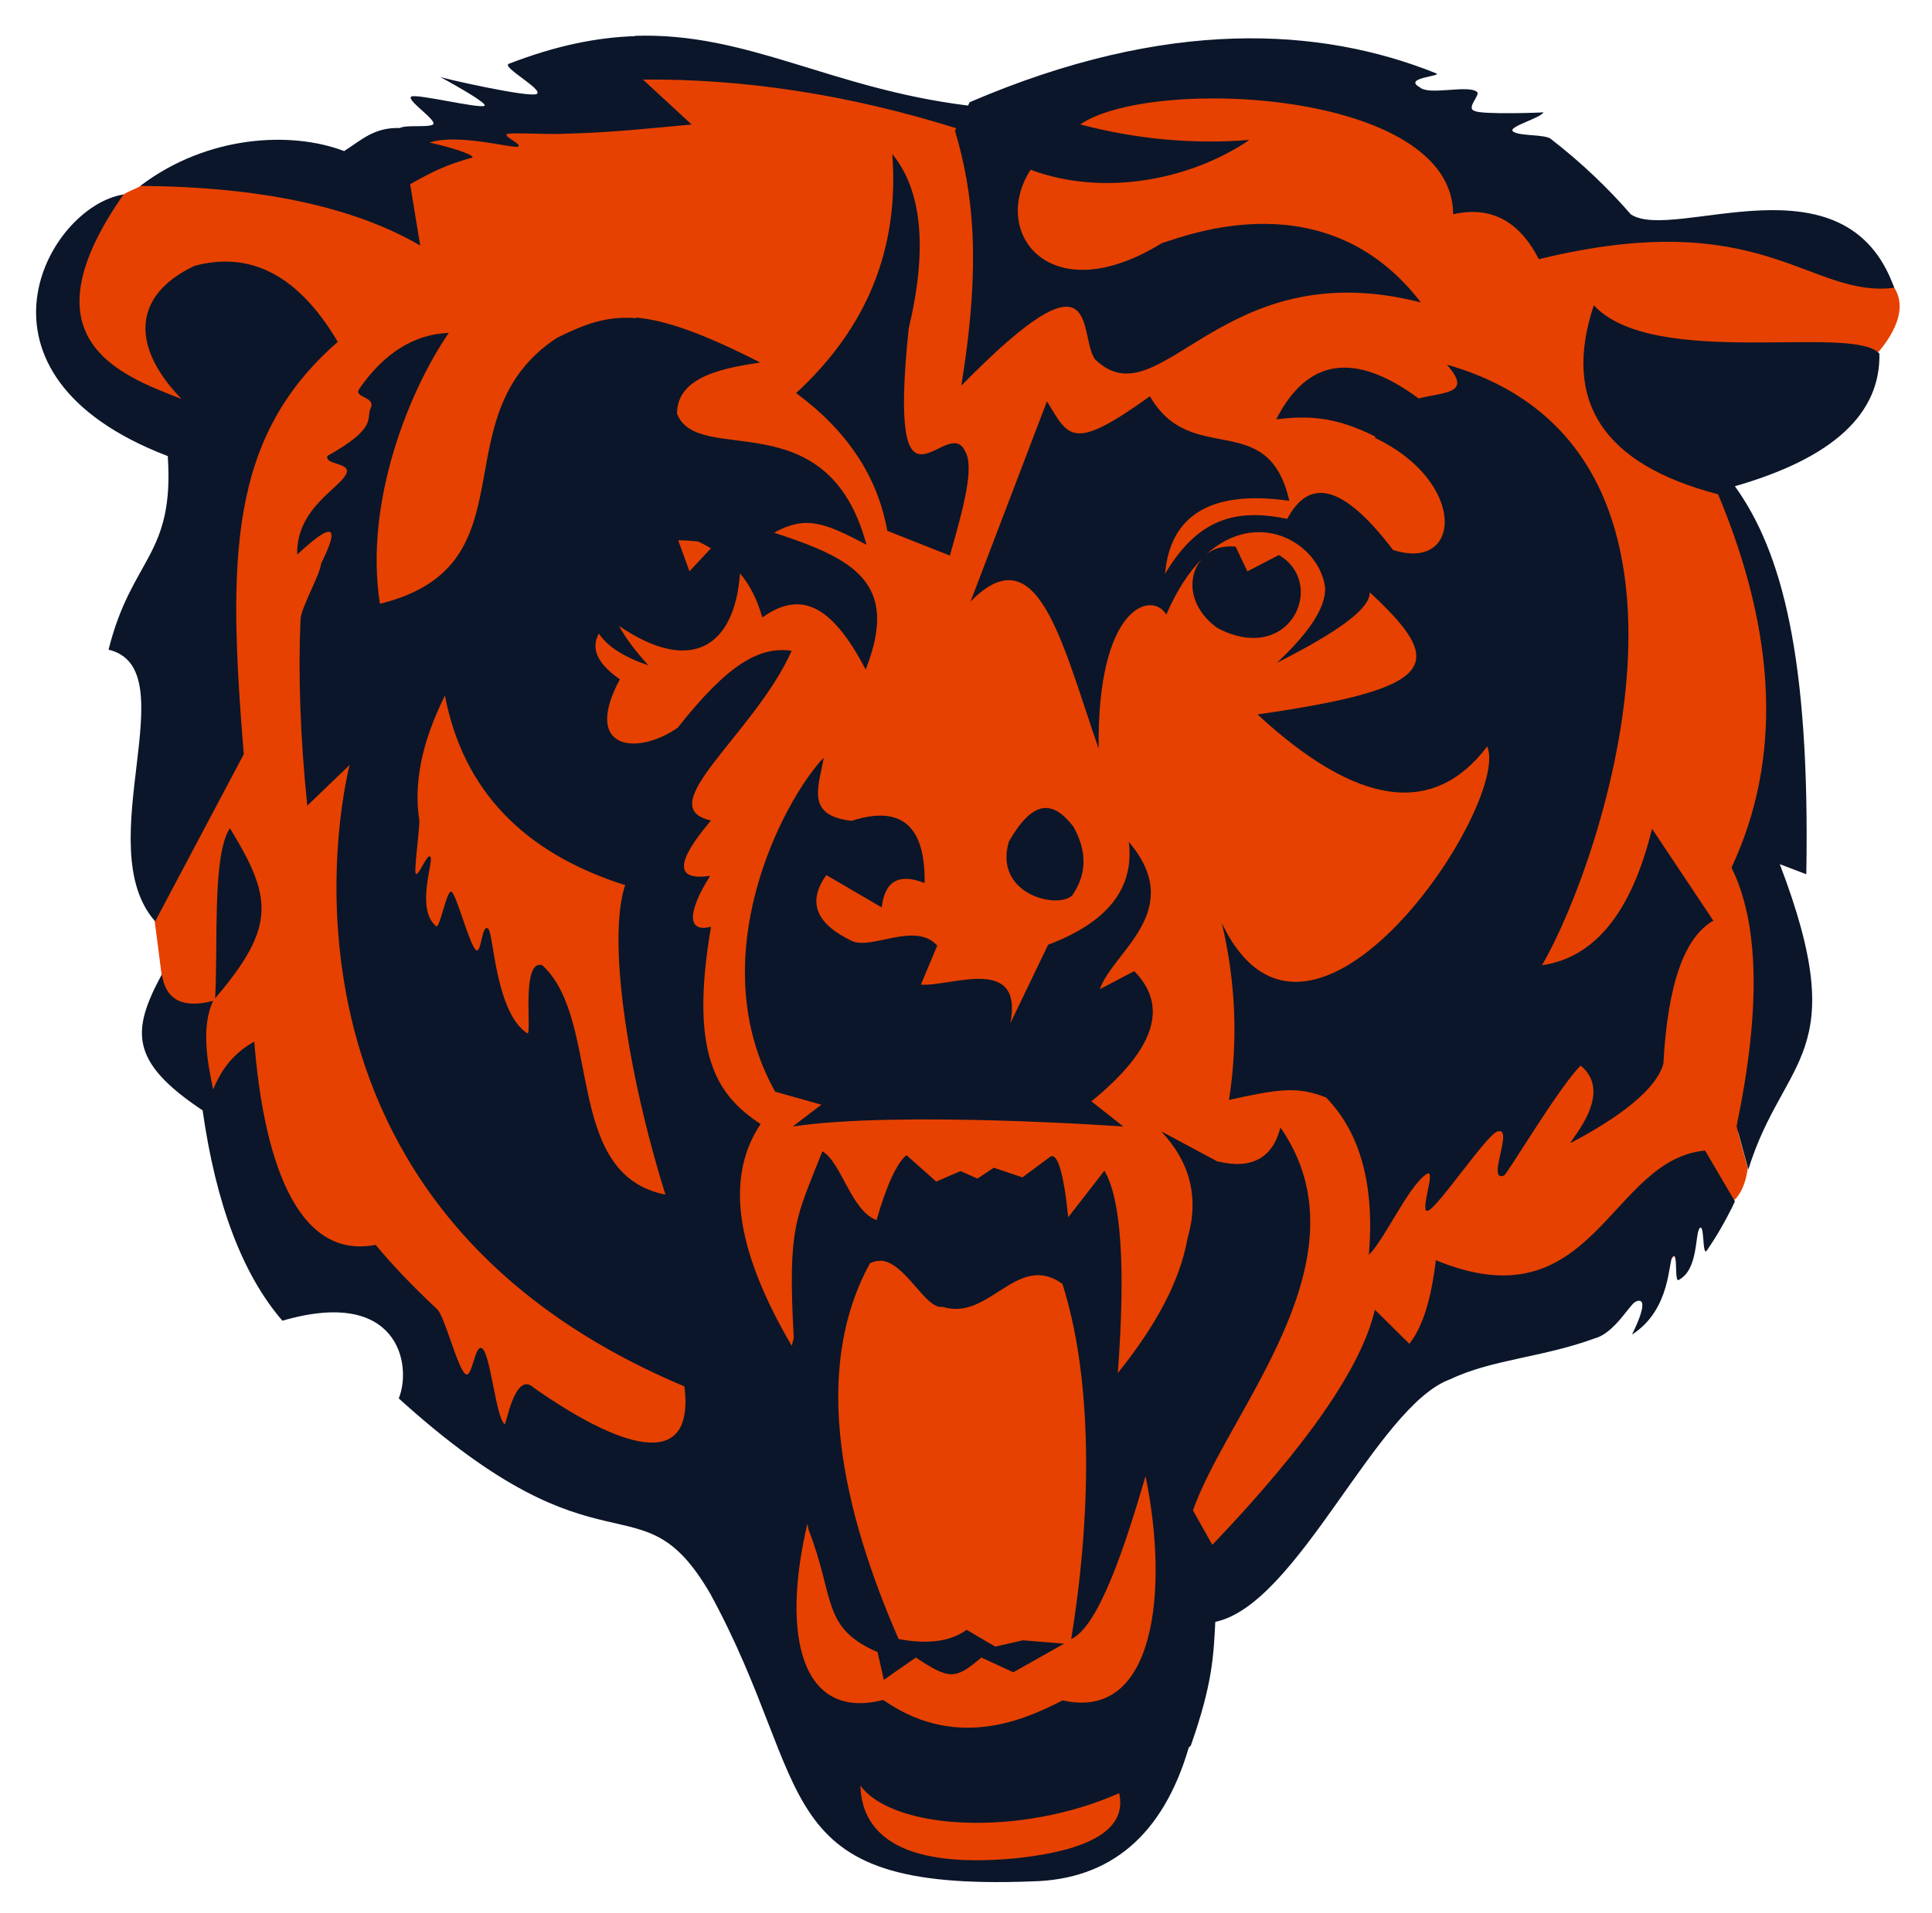
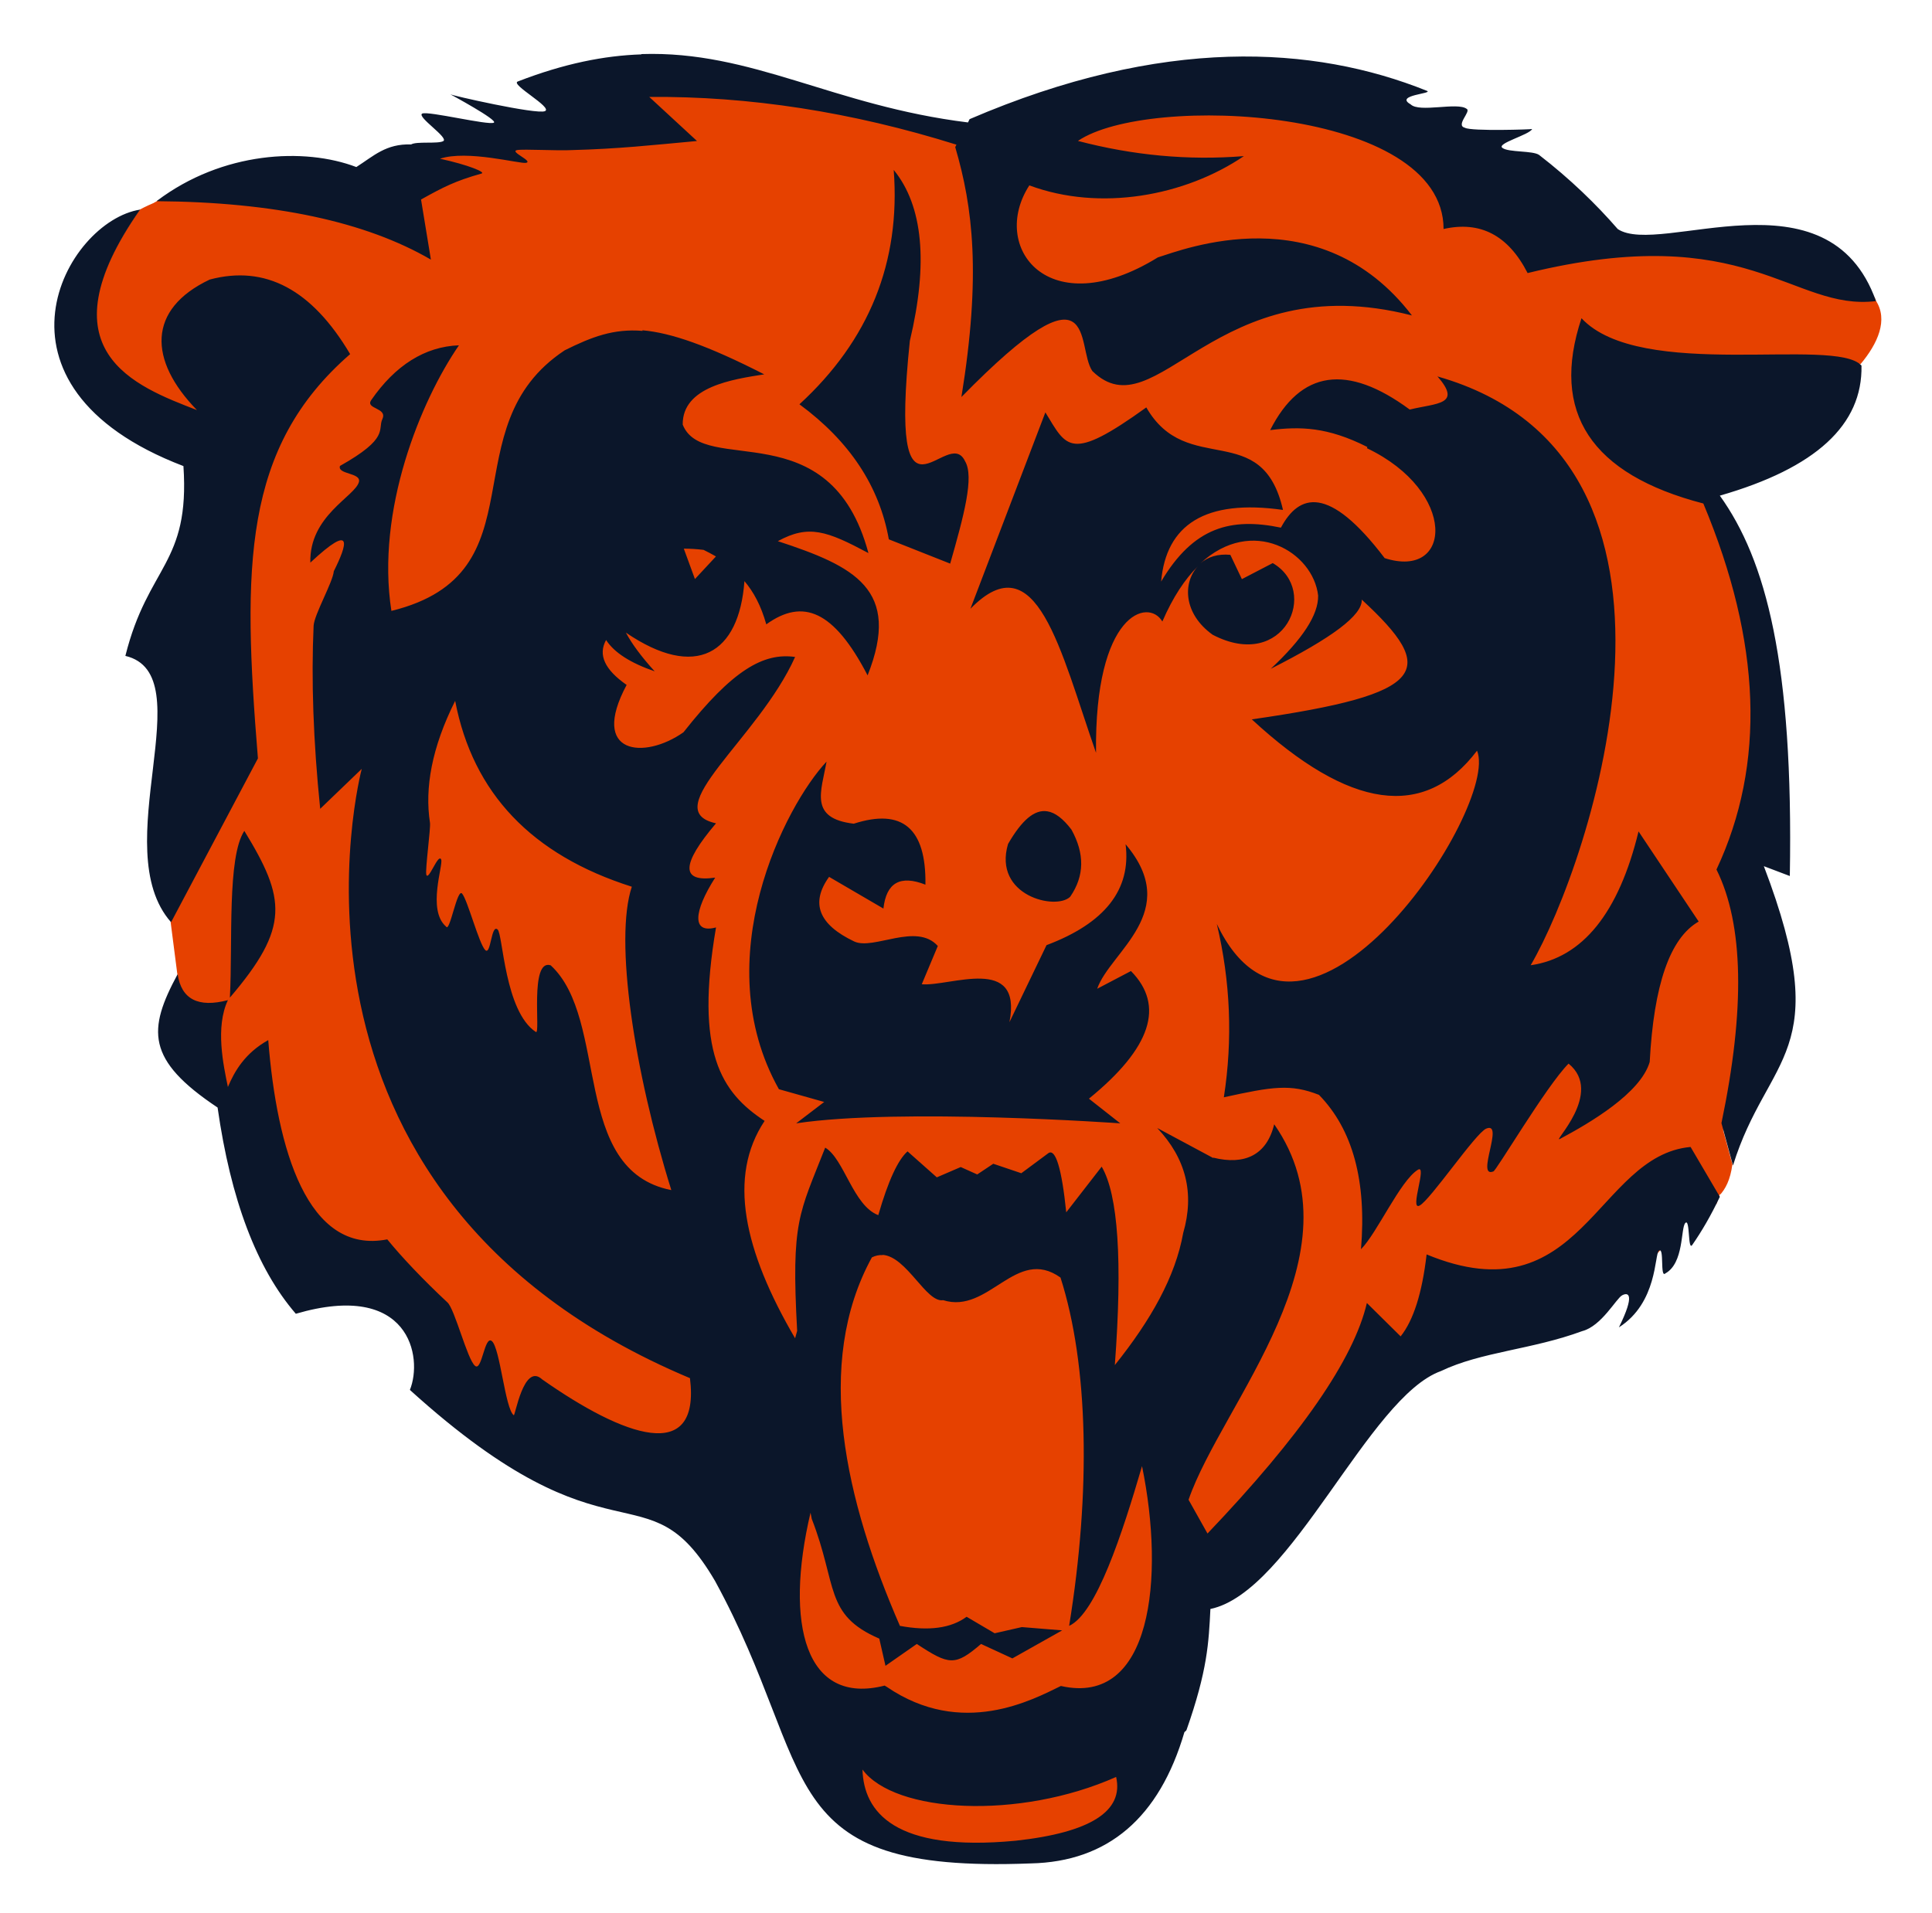
- <svg xmlns="http://www.w3.org/2000/svg" viewBox="0.0 0.0 247.92 245.5" width="247.92" height="245.5">
+ <svg xmlns="http://www.w3.org/2000/svg" viewBox="-2.48 -2.48 252.88 250.4" width="252.88" height="250.4">
  <defs>
    
  </defs>
  <path d="M247.48,37.08c0-.54-.05-1.08-.27-1.56-5.39-15.2-20.16-13.31-28.94-12.18-2.1.27-5.12.65-6.41.49-2.91-3.23-6.09-6.2-9.38-8.84.16-1.35-.32-2.75-1.4-3.77-.97-.86-2.21-1.29-3.5-1.19-.59.05-2.32.11-3.93.11-.32-.75-.81-1.4-1.51-1.89-1.4-1.08-3.02-1.19-4.1-1.24-.49-.75-1.24-1.4-2.16-1.78-8.03-3.23-16.71-4.85-25.82-4.85-11.7.05-24.2,2.91-37.14,8.41-6.68-.97-12.4-2.75-17.89-4.42C97.9,2.16,91.17.11,83.24,0c-6.31-.05-12.77,1.19-19.67,3.88-1.13.43-2.05,1.29-2.53,2.37-1.51-.32-2.75-.59-3.23-.75-1.24-.43-2.59-.27-3.72.38-.75.49-1.35,1.13-1.72,1.94-.65.11-1.24.27-1.72.54-1.08.54-1.83,1.51-2.21,2.64,0,.05-.05.11-.05.16-.11.32-.16.65-.16.97v.16-.05c-1.99.49-3.5,1.35-4.74,2.21-.27-.05-.59-.16-.86-.22-.22-.05-.38-.11-.54-.11l-.16-.05c-.38-.05-.65-.16-1.02-.22-.22-.05-.43-.05-.59-.11h-.16c-.32-.05-.65-.11-.97-.11-.22,0-.49-.05-.65-.05h-.16c-.32,0-.65-.05-.97-.05h-2.75c-.38,0-.7.05-1.02.05-.27,0-.59.05-.92.05-.32.05-.65.05-1.02.11-.32.05-.65.05-.92.11s-.59.11-1.02.16c-.38.05-.65.11-.92.16-.38.05-.7.16-1.02.22-.27.05-.59.16-.92.22-.38.11-.7.22-1.02.32l-.16.05c-.27.05-.54.16-.81.27-.32.11-.65.22-.92.32l-.11.05-.16.05c-.22.11-.49.16-.75.27-.32.11-.65.27-.86.38l-.16.05-.22.11c-.22.11-.43.22-.7.32-.32.16-.59.32-.86.43l-.43.22c-.16.11-.38.22-.65.32l-.32.16c-.11,0-.22-.05-.32-.05-.81,0-1.62.22-2.32.65-.54.32-1.02.65-1.62,1.08-.16.11-.38.27-.59.38-.38.27-.75.59-1.13.86-.05.05-.16.16-.27.22-.49.16-1.02.38-1.51.65-.27.11-.38.22-.49.27-.05.05-.11.05-.22.11l-.43.22s-.11.05-.16.11c-.16.11-.27.16-.32.22-.05,0-.05.05-.05.05-.05.05-.11.05-.22.11-.16.11-.27.16-.38.27-.05.05-.22.16-.22.16-.11.11-.22.16-.32.22-.11.11-.22.16-.27.22-.11.11-.22.16-.32.27s-.16.11-.22.22c-.11.11-.16.16-.27.22l-.27.27c-.11.11-.22.16-.27.27-.05.05-.16.16-.27.22l-.22.38-.54.54-.22.27-.27.27c-.05.05-.11.16-.22.27l-.16.22c-.16.16-.22.27-.27.38-.05.05-.16.16-.22.27-.11.11-.16.22-.22.32l-.22.38c-.05.11-.16.22-.22.32s-.16.22-.22.32l-.22.32-.16.27c-.11.16-.16.27-.22.38s-.11.16-.16.32c-.05.11-.11.22-.22.38l-.16.27c-.05.16-.11.27-.22.38l-.16.32c-.05.16-.11.27-.16.43,0,.05-.11.27-.11.27-.05.16-.11.32-.16.43l-.11.27-.16.49c-.05.11-.05.22-.11.27l-.16.49c-.05.11-.05.16-.05.27-.05.16-.11.38-.16.54-.05.11-.05.16-.05.27-.05.22-.11.38-.11.54,0,.11-.05.16-.05.27-.05.22-.05.43-.11.59,0,.05,0,.11-.05.22-.05.27-.05.49-.11.7v.11c-.11,1.13-.16,2.26-.11,3.4v.22c0,.22.05.43.05.7v.22c0,.16.05.43.11.65,0,.11,0,.16.05.22.05.22.05.43.11.65,0,.11.05.16.05.22l.16.65c0,.11.05.16.05.22l.16.65c.05.11.05.16.05.27.05.27.16.43.22.59.05.11.05.22.11.32.05.22.16.38.22.59.05.11.05.16.11.27.11.22.16.43.27.59.05.11.11.22.16.27.11.16.16.38.27.54.05.11.11.22.16.27.16.27.22.43.32.54.05.11.16.27.22.32l.32.49c.05.11.16.22.22.32l.32.49c.05.11.16.22.27.32.11.16.27.32.38.49.11.11.16.22.27.32.11.16.27.32.38.49l.27.32c.11.16.27.27.43.43l1.08,1.08c.16.11.27.27.49.43l.32.32c.16.16.32.32.49.43l.38.32c.16.16.32.27.54.43.11.11.27.22.38.27.16.16.38.27.54.38.05.05.43.27.43.27.22.16.38.27.59.38l.11.05.32.22c.22.11.38.22.54.32.05.05.16.11.16.11l.32.22c.22.11.43.27.65.38l.11.05c.11.05.22.11.32.22.22.11.38.22.54.32l.11.05.16.05.32.16c.27.11.49.27.75.38l.16.05.32.16c.27.11.54.27.81.38.05,0,.16.05.16.05.05,0,.11.05.11.05-.05,4.37-1.19,6.36-2.91,9.43-1.51,2.64-3.34,5.98-4.69,11.32-.27,1.19-.11,2.43.54,3.4.65,1.02,1.62,1.78,2.8,2.05.16.05.22.05.27.11.97,1.08.27,6.95-.11,10.13-.86,7.17-1.89,15.95,2.69,22.21l.38,4.15c-.05.11-.11.16-.11.16l-.05.11c-.11.22-.22.43-.27.59-.05.05-.05.11-.05.11-.11.27-.22.43-.27.59l-.05.16c-.05.16-.16.38-.22.54l-.05.11v.05c-.11.22-.16.38-.22.54l-.05.11v.05c-.05.22-.16.43-.22.59,0,0-.05.11-.05.16v.05c-.05.16-.11.38-.16.59,0,.05-.05.11-.05.16-.05.22-.11.38-.16.54,0,.11-.05.16-.05.22-.05.22-.05.43-.11.59,0,.05,0,.16-.05.22,0,.16-.05.38-.05.54v.22c0,.16-.05.38-.05.59v.97c0,.16,0,.38.05.59,0,.11,0,.16.05.22,0,.16.05.38.11.59,0,.11.05.16.05.22.05.16.05.38.11.54s.05.22.05.27c.05.16.11.32.16.54.05.16.05.22.11.27.05.16.11.32.22.54.05.11.11.22.11.27.05.11.11.32.22.49.05.11.11.22.11.27.05.16.16.32.27.49.05.11.11.16.11.22s.05.05.05.05c.05.11.16.27.27.43.05.11.11.16.16.22l.05.05c.05.11.16.22.27.38.05.11.16.16.16.22l.11.11c.05.11.16.22.27.32.05.11.16.16.22.22l.11.11c.05.11.16.22.27.32s.16.16.22.27l1.02,1.02c.11.11.27.22.32.32l.11.11c.05.05.16.11.22.22.16.11.27.22.38.32l.05.05c.11.11.22.16.27.22.16.11.32.27.43.38l.11.05.05.05.16.11c.22.16.49.38.75.54l.11.05c.05.05.11.05.16.11,1.94,11.91,5.61,21.07,10.94,27.33.86,1.02,2.1,1.56,3.4,1.56.43,0,.86-.05,1.24-.16,1.89-.54,3.56-.86,4.96-.86,2.1-.05,3.5.38,4.2,1.35.75,1.08.7,2.75.38,3.5-.7,1.72-.27,3.72,1.13,5.01,15.15,13.69,23.93,15.74,29.75,17.03,4.47,1.02,6.14,1.4,9.32,6.85,3.29,6.04,5.39,11.37,7.17,16.12,4.58,11.91,8.25,21.29,26.57,22.96,3.34.32,7.17.38,11.64.22.59,0,1.29-.05,1.99-.11.59-.05,1.13-.11,1.56-.22.11,0,.22,0,.38-.05,1.13-.16,2.26-.49,3.4-.81.22-.05.43-.11.59-.16h.11c.38-.11.75-.22,1.02-.38.22-.11.38-.22.54-.27l.16-.05c-.11.05-.16.05-.27.11.43-.22.92-.38,1.35-.59-.11.05-.22.11-.38.16.16-.05.32-.16.49-.27,1.19-.59,2.32-1.35,3.4-2.16.11-.05.16-.11.27-.22.97-.75,1.94-1.67,2.8-2.59.11-.11.27-.27.43-.49.27-.27.49-.54.7-.81.16-.22.32-.43.43-.59l.05-.11.81-1.13c.27-.38.49-.7.65-1.02.16-.27.32-.49.43-.7.22-.32.38-.7.59-1.08l.05-.16c.05-.11.16-.27.22-.49.27-.54.54-1.13.81-1.72.05-.16.11-.27.16-.38l.05-.16c.22-.49.38-.97.59-1.51l.05-.11.16-.49c.11-.38.22-.7.32-1.02.22-.32.38-.65.54-1.02l.49-1.51c1.94-5.77,2.48-9.43,2.69-12.72,5.77-2.91,10.67-9.76,15.74-16.98,3.77-5.34,8.52-11.97,11.64-13.1.16-.05.27-.11.43-.16,2.37-1.13,5.39-1.78,8.52-2.48,2.91-.65,6.25-1.35,9.59-2.59-.16.05-.32.11-.49.16.7-.16,1.29-.43,1.89-.75.05,0,.05.05.11.05.22.11.43.16.65.22h.11c.16.05.38.05.54.11h.65c.16,0,.38,0,.54-.05.11,0,.16,0,.27-.05.22-.05.49-.11.7-.22q.05,0,.11-.05c.22-.11.49-.22.7-.38l.05-.05s.05,0,.05-.05c2.91-1.89,4.53-4.42,5.5-6.74.32-.16.59-.32.86-.54.32-.22.65-.49.97-.81l.22-.22c.38-.43.7-.86,1.02-1.29.05-.05.11-.22.16-.27,0,0,0,.05-.05.05.11-.22.27-.49.38-.7.7-.38,1.29-.86,1.78-1.56s.92-1.4,1.4-2.21l.11-.11c1.4-1.4,4.04-4.04,4.8-9.11.05-.22.05-.43.11-.65.05-.49.11-1.08.16-1.72.97-2.53,2.1-4.58,3.18-6.52,1.24-2.21,2.37-4.31,3.23-6.79.11-.43.27-.75.32-1.13,0-.05.05-.16.05-.22.11-.38.16-.7.22-.97,0-.11.05-.22.05-.27.05-.38.11-.65.16-.92,0-.16.05-.27.05-.38.05-.38.11-.65.11-.92,0-.16.05-.27.05-.43.05-.38.05-.65.05-.92v-1.99c0-.27,0-.59-.05-.86,0-.22,0-.43-.05-.65,0-.27-.05-.54-.05-.86,0-.22-.05-.43-.05-.7-.05-.32-.11-.65-.11-.92-.05-.22-.05-.49-.11-.7-.05-.32-.11-.65-.16-.92s-.11-.49-.16-.75c-.05-.32-.16-.7-.22-.97v-.11l-.16-.65c-.11-.38-.16-.7-.27-1.02l-.05-.22-.16-.59c-.11-.38-.22-.7-.27-1.02,0-.11-.11-.32-.11-.32l-.16-.59s-.05-.11-.05-.22c.97-.81,1.51-2.05,1.51-3.29.38-22.42-1.72-37.14-6.95-47.43.16-.05.32-.11.49-.16l.43-.22c.16-.05.32-.11.54-.22.54-.22,1.02-.49,1.51-.7,0,0,.05-.05.11-.05.11-.05.27-.11.43-.22.54-.27,1.08-.54,1.51-.81l.05-.05.32-.16c.59-.32,1.13-.65,1.51-.92-.05,0,0,0,0,0,.05-.05.16-.11.27-.16.43-.32.92-.65,1.46-1.02,0,0,.05-.05.16-.11.49-.38.92-.75,1.4-1.19l-.11.11c.05-.05.16-.11.22-.22.43-.38.86-.81,1.29-1.29l-.11.11.16-.16c.43-.43.81-.92,1.19-1.4,0-.05.05-.05.05-.11,1.99-2.59,3.13-5.55,3.4-8.79.32-.49.65-1.02.92-1.51,0-.05.05-.05.05-.11,1.67-1.99,2.05-5.01,1.19-7.65h0Z" fill="rgb(255, 255, 255)" />
  <ellipse cx="120.94" cy="107.85" rx="96.95" ry="91.85" fill="rgb(230, 65, 0)" />
  <polygon points="241.01 45.12 200.28 58.39 200.28 35.66 240.49 42.56 241.01 45.12" fill="rgb(230, 65, 0)" />
  <ellipse cx="205.64" cy="112.47" rx="22.09" ry="53.58" fill="rgb(230, 65, 0)" />
  <ellipse cx="126.43" cy="207.45" rx="28.41" ry="32.74" fill="rgb(230, 65, 0)" />
  <ellipse cx="158.06" cy="191.55" rx="6.54" ry="10.48" fill="rgb(230, 65, 0)" />
  <ellipse cx="26.02" cy="125.54" rx="5.23" ry="15.06" fill="rgb(230, 65, 0)" />
  <ellipse cx="31.26" cy="41.66" rx="24.77" ry="13.91" fill="rgb(230, 65, 0)" />
  <polygon points="222.63 153.83 222.18 155.18 218.28 150.11 220.77 146.6 222.63 153.83" fill="rgb(230, 65, 0)" />
  <ellipse cx="79.09" cy="20.05" rx="25.53" ry="7.69" fill="rgb(230, 65, 0)" />
  <ellipse cx="159.68" cy="20.73" rx="28.6" ry="11.49" fill="rgb(230, 65, 0)" />
  <ellipse cx="217.9" cy="34.55" rx="4.69" ry="25.28" transform="translate(161.39 247.8) rotate(-84.17)" fill="rgb(230, 65, 0)" />
  <ellipse cx="159.05" cy="29.18" rx="45.82" ry="18.61" fill="rgb(230, 65, 0)" />
  <ellipse cx="97.99" cy="19.58" rx="10.34" ry="29.33" transform="translate(69.47 115.35) rotate(-84.72)" fill="rgb(230, 65, 0)" />
  <ellipse cx="32.98" cy="27.06" rx="17.36" ry="6.29" fill="rgb(230, 65, 0)" />
  <ellipse cx="52.77" cy="28.99" rx="9.41" ry="8.94" fill="rgb(230, 65, 0)" />
  <ellipse cx="65.13" cy="182.51" rx="2.55" ry="3.32" fill="rgb(230, 65, 0)" />
  <ellipse cx="126.32" cy="231.44" rx="20.85" ry="8.76" fill="rgb(230, 65, 0)" />
  <ellipse cx="216.28" cy="92.43" rx="13.1" ry="32.3" fill="rgb(230, 65, 0)" />
  <path d="M82.54,10.24l6.25,5.77c-5.88.54-10.24,1.02-16.39,1.19-1.72.11-6.36-.16-7.17,0-1.02.16,2.21,1.46,1.19,1.67-.81.16-7.71-1.72-11.27-.54,3.72.81,6.04,1.78,5.44,1.94-3.45.97-5.01,1.78-7.92,3.4l1.29,7.87c-8.52-4.96-20.48-7.49-35.84-7.6l.05-.05c-.86.32-1.67.7-2.37,1.08-12.99,18.54-.7,23.12,7.44,26.25-6.41-6.52-6.58-13.21,1.62-17.09,7.28-1.94,13.37,1.24,18.38,9.7-14.12,12.24-14.18,27.76-12.07,52.93l-11.32,21.45.86,6.68c.49,3.29,2.69,4.42,6.58,3.4-1.67,3.56-.59,8.52,0,11.37.92-2.05,2.26-4.42,5.28-6.14,1.19,14.34,5.12,28.14,15.58,26.09,1.83,2.37,4.64,5.28,7.87,8.25.97.86,2.59,7.44,3.61,8.3.92.81,1.24-3.99,2.21-3.23,1.08.92,1.72,8.84,2.86,9.7.16.32,1.24-6.95,3.72-4.69,10.67,7.49,20.81,11.21,19.35-.16-57.67-24.36-42.96-79.77-42.96-79.77l-5.44,5.23c-.92-8.89-1.19-16.92-.86-23.99.05-1.51,2.48-5.71,2.64-7.11,1.72-3.45,2.69-6.52-3.07-1.13-.16-6.14,5.88-8.68,6.36-10.56.32-1.24-2.86-.97-2.48-2.1,6.52-3.67,4.9-4.74,5.55-6.14.7-1.46-2.26-1.29-1.46-2.48,3.07-4.53,7.01-6.95,11.48-7.17-5.01,7.28-10.83,21.61-8.84,34.77,20-4.9,7.44-24.04,22.69-34.12,7.11-3.56,11.32-4.31,26.14,3.23-4.15.65-10.73,1.62-10.67,6.58,2.69,6.85,19.3-1.89,24.31,16.82-5.44-2.91-7.76-3.77-11.86-1.56,10.03,3.29,16.17,6.31,11.75,17.57-4.47-8.52-8.52-10.08-13.26-6.68-.7-2.48-1.67-4.26-2.86-5.66-.7,9.54-6.36,12.99-15.52,6.74.81,1.51,2.1,3.13,3.77,5.07-3.13-1.08-5.28-2.43-6.36-4.1-1.08,1.94-.16,3.93,2.69,5.88-4.9,9.16,2.32,9.81,7.44,6.2,6.41-8.08,10.46-10.4,14.61-9.86-4.8,10.67-18.22,20.05-10.35,21.78-4.58,5.39-4.64,7.76-.11,7.11-2.86,4.47-3.07,7.38.11,6.52-2.75,16.39.7,21.61,6.41,25.33-4.9,7.22-2.8,16.92,3.99,28.46.05-.32.16-.7.22-.97-.75-14.45.27-15.31,3.67-23.99,2.48,1.46,3.67,7.6,6.95,8.84,1.29-4.47,2.59-7.28,3.83-8.35l3.83,3.4,3.13-1.35,2.16.97,2.1-1.4,3.67,1.24,3.56-2.64c.92-.59,1.67,1.99,2.32,7.76l4.64-5.98c2.16,3.72,2.75,12.4,1.72,25.98,4.74-5.93,7.92-11.64,8.95-17.3,1.51-5.17.38-9.81-3.4-13.74l7.33,3.93v-.05c4.1,1.02,7.01-.38,7.98-4.37,11.75,16.87-6.85,36.49-11.21,49.16l2.48,4.42c12.18-12.72,19.13-22.8,20.86-30.18l4.42,4.37c1.67-2.1,2.8-5.66,3.4-10.73,20.32,8.41,22.21-12.94,34.55-14.07l3.88,6.31c0,.05-.05.05-.05.11.75-.81,1.4-1.99,1.67-4.04v-.05l-1.51-5.55c3.13-14.93,2.91-26.03-.65-33.2,6.47-13.8,5.93-29.75-1.72-47.92-14.71-3.83-20.05-11.91-15.95-24.25,7.65,8.3,33.2,2.32,36.6,6.2,2.26-2.69,3.67-5.82,1.99-8.35-10.94,1.56-16.66-10.51-45.49-3.45-2.53-4.9-6.2-6.85-11-5.77,0-15.95-38.75-17.84-47.86-11.53,7.17,1.89,14.39,2.53,21.72,1.99-7.65,5.28-18.76,7.33-28.08,3.83-5.23,8.03,2.48,18.27,16.82,9.43,3.29-1.02,21.18-8.14,33.26,7.6-25.82-6.58-33.36,15.47-41.83,7.28-2.26-3.13,1.02-15.15-17.14,3.4,2.59-15.95,1.51-24.85-.81-32.72l.16-.32c-13.74-4.26-27.17-6.36-40.21-6.25h0ZM114.45,19.78c3.88,4.69,4.58,12.13,2.1,22.37-2.75,27.06,4.9,10.83,7.22,15.74,1.24,2.05-.11,7.17-1.94,13.42l-8.08-3.18c-1.19-6.95-5.07-12.83-11.64-17.68,9.11-8.35,13.26-18.54,12.34-30.67h0ZM185.6,46.79c37.57,10.83,19.73,63.6,12.18,77.08,6.79-.97,11.53-6.85,14.12-17.52l7.87,11.8c-3.72,2.16-5.88,8.25-6.41,18.38-1.19,4.1-7.82,7.98-11.75,10.08-1.13.59,5.82-6.04,1.13-9.86-2.91,2.91-9.59,14.34-9.86,14.12-2.32.92,1.51-6.63-.92-5.61-1.4.59-7.33,9.38-8.73,10.08-1.35.7,1.08-5.5-.22-4.69-2.37,1.46-5.39,8.3-7.44,10.4.7-8.95-1.13-15.68-5.5-20.21-3.72-1.4-6.09-1.08-12.45.32,1.13-7.6.81-15.15-.92-22.69,11.27,23.72,37.08-15.31,34.06-22.69-6.9,9.06-16.71,7.71-29.48-4.1,23.28-3.34,24.42-6.41,14.39-15.68.16,2.05-3.93,5.01-11.91,9.06,4.15-3.83,6.2-7.06,6.2-9.59-.7-5.71-8.62-10.51-15.42-4.2.97-.86,2.32-1.29,3.93-1.13l1.51,3.18,4.04-2.1c6.14,3.61,1.51,14.28-7.87,9.38-3.83-2.69-3.99-6.74-1.94-8.95-1.67,1.67-3.29,4.04-4.64,7.22-1.78-3.13-8.89-1.19-8.68,17.19-4.69-13.42-7.82-27.76-16.44-18.86l9.81-25.71c2.75,4.58,3.13,6.58,13.21-.65,5.34,9.27,15.15,1.4,17.89,13.42-10.24-1.51-15.31,1.94-15.95,9.38,4.2-7.17,9.16-8.35,15.68-7.06,2.37-4.42,6.2-5.66,13.58,3.99,8.89,2.86,9.54-8.79-2.32-14.39,0-.05.05-.11.05-.16-5.28-2.64-8.79-2.69-12.72-2.21,3.99-7.87,10.08-8.79,18.27-2.69,3.56-.86,6.9-.59,3.61-4.37v.05ZM86.42,69.32l1.46,3.99,2.75-2.91c-.54-.32-1.08-.59-1.62-.86-.92-.11-1.78-.21-2.59-.21h0ZM56.56,89.26c-3.13,6.2-4.04,11.43-3.29,15.95.11.7-.7,6.09-.49,6.79.27.92,1.51-2.86,1.94-1.99.27.65-1.94,6.63.65,8.79.54.86,1.46-5.17,2.1-4.31s2.21,6.58,3.02,7.38c.75.75.75-3.4,1.62-2.69.7.59.92,10.73,5.01,13.42.65.49-.92-9.59,1.94-8.73,7.71,7.06,2.53,26.79,15.9,29.38-4.96-15.42-7.6-32.72-5.28-39.67-13.15-4.1-20.86-12.24-23.12-24.31ZM105.18,97.29c-.75,3.88-2.32,7.38,3.56,8.14,6.36-2.05,9.49.59,9.38,7.98-3.29-1.35-5.17-.27-5.5,3.13l-7.11-4.15c-2.48,3.45-1.4,6.25,3.29,8.46,2.53,1.19,8.14-2.53,10.94.59l-2.1,5.01c3.72.27,13.21-3.99,11.48,4.96l4.85-10.08c7.65-2.8,11.1-7.22,10.35-13.21,7.55,8.84-2.05,14.07-3.72,18.92l4.42-2.32c4.47,4.53,2.69,10.08-5.44,16.76l4.04,3.18s-28.67-2.05-42.42,0l3.67-2.8-5.93-1.67c-9.59-17.03.86-37.19,6.25-42.9h0ZM133.96,103.76c1.02.17,2.06.96,3.15,2.39,1.78,3.13,1.72,6.04-.16,8.79-1.78,1.83-10.08-.11-8.14-6.9,1.78-3.1,3.44-4.55,5.15-4.28h0ZM28.86,106.31c5.44,8.89,5.93,12.61-1.89,21.83.38-7.33-.32-18.43,1.89-21.83ZM112.94,161.83c-.46-.03-.93.06-1.41.3-7.65,13.96-3.45,31.91,3.67,48.24,3.77.7,6.68.32,8.73-1.19l3.67,2.16,3.56-.81,5.28.43-6.52,3.67-4.1-1.89c-3.45,2.91-4.15,2.8-8.41,0l-4.1,2.86-.81-3.56c-7.22-3.13-5.44-6.95-8.84-15.68l-.16-.81c-3.45,14.61-.65,25.23,9.7,22.64l.27.16c9.86,6.68,19.13,1.67,22.8-.11,11.86,2.69,13.64-14.07,10.62-28.78-2.64,8.89-5.98,19.3-9.54,20.91,2.86-17.68,2.53-34.17-1.13-45.6-5.82-4.1-9.38,4.85-15.36,2.96-2.17.38-4.71-5.66-7.92-5.93v.02ZM110.29,229.21c.16,5.55,4.2,10.83,20.1,9.32,9.76-1.13,14.12-3.88,13.1-8.35-12.72,5.66-29,4.8-33.2-.97Z" fill="rgb(230, 65, 0)" />
  <path d="M81.46,4.64c-4.83.16-10.08,1.19-16.17,3.55-1.02.38,4.64,3.4,3.56,3.88s-12.4-2.1-12.4-2.21c0,0,6.31,3.4,5.71,3.72-.7.38-8.62-1.56-9.38-1.19-.75.43,3.56,3.18,2.75,3.61-.7.38-3.5,0-4.2.43-3.29-.11-4.9,1.51-7.17,2.96-6.79-2.59-17.52-2.05-26.09,4.42l-.05.05c15.42.11,27.38,2.69,35.9,7.65l-1.29-7.87c2.91-1.62,4.47-2.43,7.92-3.4.59-.16-1.72-1.13-5.44-1.94,3.56-1.19,10.46.7,11.27.54.97-.22-2.21-1.46-1.19-1.67.81-.16,5.44.11,7.17,0,6.14-.16,10.51-.65,16.39-1.19l-6.25-5.77c13.04-.11,26.46,1.94,40.21,6.25l-.16.32c2.32,7.87,3.4,16.76.81,32.72,18.16-18.54,14.93-6.58,17.14-3.4,8.41,8.19,16.01-13.91,41.83-7.28-12.07-15.74-29.97-8.62-33.26-7.6-14.34,8.84-22.05-1.35-16.82-9.43,9.27,3.45,20.37,1.4,28.08-3.83-7.33.59-14.55-.11-21.72-1.99,9.16-6.25,47.86-4.42,47.86,11.53,4.8-1.08,8.46.81,11,5.77,28.84-7.06,34.6,5.01,45.6,3.67-6.25-17.57-28.3-5.77-33.8-9.43-2.8-3.23-6.25-6.58-10.29-9.7-.81-.59-3.99-.32-4.8-.92-.86-.59,3.56-1.72,3.88-2.48.05.05-7.92.32-8.79-.16-1.29-.32.86-2.16.22-2.48-1.19-.92-6.2.54-7.33-.59-2.21-1.24,3.13-1.4,2.1-1.78-14.77-5.93-34.5-7.17-59.83,3.72l-.21.43c-17.68-2.18-28.24-9.43-42.74-8.95h0ZM114.5,19.78c.92,12.07-3.23,22.31-12.34,30.67,6.58,4.85,10.46,10.73,11.7,17.68l8.03,3.18c1.78-6.25,3.18-11.37,1.94-13.42-2.32-4.9-10.03,11.27-7.22-15.74,2.43-10.19,1.72-17.68-2.1-22.37ZM15.87,24.96c-9.76,1.51-21.83,23.07,5.66,33.58.86,12.88-4.64,12.99-7.6,24.85,10.24,2.43-2.59,25.17,5.98,34.87l11.37-21.45c-2.05-25.17-1.99-40.69,12.07-52.93-5.01-8.46-11.1-11.7-18.38-9.76-8.19,3.88-8.03,10.56-1.67,17.09-8.08-3.13-20.43-7.71-7.44-26.25ZM204.52,39.19c-4.1,12.34,1.24,20.43,15.95,24.25,7.6,18.16,8.19,34.12,1.72,47.92,3.56,7.17,3.77,18.27.65,33.2l1.51,5.55c4.53-14.61,13.47-14.45,4.04-39.19l3.4,1.29c.49-27.87-3.13-41.4-9.16-49.8,12.56-3.61,18.7-9.27,18.54-17.03-3.45-3.83-28.94,2.1-36.65-6.2h0ZM81.63,40.84c-3.79-.31-6.63.77-10.19,2.54-15.25,10.08-2.69,29.21-22.69,34.12-2.05-13.15,3.83-27.49,8.84-34.77-4.47.16-8.35,2.64-11.48,7.17-.81,1.19,2.16.97,1.46,2.48-.65,1.4.97,2.48-5.55,6.14-.38,1.13,2.8.86,2.48,2.1-.49,1.89-6.52,4.42-6.36,10.56,5.77-5.39,4.8-2.32,3.07,1.13-.11,1.4-2.53,5.61-2.64,7.11-.32,7.06-.05,15.09.86,23.99l5.44-5.23s-14.77,55.52,42.96,79.77c1.4,11.37-8.68,7.65-19.35.16-2.43-2.26-3.56,5.01-3.72,4.69-1.13-.86-1.78-8.79-2.86-9.7-.97-.81-1.29,4.04-2.21,3.23-1.02-.86-2.64-7.44-3.61-8.3-3.23-3.02-5.98-5.93-7.87-8.25-10.46,2.05-14.45-11.8-15.58-26.09-3.07,1.72-4.42,4.1-5.28,6.14-.59-2.86-1.67-7.82,0-11.37-3.88,1.02-6.09-.11-6.58-3.4-3.93,7.28-4.15,11.21,5.23,17.46,1.72,12.07,5.12,21.07,10.24,27,14.93-4.37,16.66,5.71,14.93,9.97,26.57,24.09,30.88,9.54,39.94,25.01,13.69,25.06,7.06,38.32,41.34,36.98,10.08-.22,16.82-5.98,20.1-17.19.11-.11.22-.16.27-.27,2.75-7.82,2.91-11.43,3.13-15.85,10.62-2.21,20.7-27.76,30.18-31.15,5.28-2.53,11.91-2.8,18.49-5.23,2.53-.65,4.47-4.31,5.23-4.69.81-.43,1.72-.16-.43,4.2,5.07-3.23,4.64-9.54,5.23-10.03.75-.59.11,3.67.86,2.96,2.43-1.35,1.99-5.88,2.59-6.58.65-.75.32,3.72.92,2.86,1.24-1.78,2.43-3.83,3.56-6.2,0-.05.05-.05.05-.11l-3.83-6.52c-12.34,1.13-14.23,22.48-34.55,14.07-.59,5.07-1.72,8.62-3.4,10.73l-4.42-4.37c-1.72,7.38-8.68,17.41-20.86,30.18l-2.48-4.42c4.37-12.67,22.96-32.29,11.21-49.16-.97,4.04-3.88,5.39-7.98,4.37v.05l-7.33-3.93c3.77,3.99,4.9,8.57,3.4,13.74-1.02,5.71-4.2,11.37-8.95,17.3,1.02-13.64.43-22.31-1.72-25.98l-4.64,5.98c-.59-5.77-1.4-8.35-2.32-7.76l-3.56,2.64-3.67-1.24-2.1,1.4-2.16-.97-3.13,1.35-3.83-3.4c-1.24,1.08-2.53,3.83-3.83,8.35-3.29-1.24-4.47-7.38-6.95-8.84-3.4,8.68-4.47,9.54-3.67,23.99-.11.32-.16.65-.27.97-6.74-11.53-8.84-21.18-3.99-28.46-5.66-3.72-9.16-8.95-6.36-25.33-3.18.86-2.96-2.05-.11-6.52-4.53.65-4.47-1.72.11-7.11-7.87-1.72,5.55-11.05,10.35-21.78-4.15-.59-8.19,1.72-14.61,9.86-5.12,3.61-12.34,2.96-7.44-6.2-2.86-1.99-3.77-3.93-2.69-5.88,1.08,1.67,3.23,3.02,6.36,4.1-1.72-1.89-2.96-3.56-3.77-5.07,9.16,6.25,14.82,2.8,15.52-6.74,1.19,1.4,2.16,3.18,2.86,5.66,4.8-3.45,8.84-1.83,13.26,6.68,4.47-11.27-1.72-14.28-11.75-17.57,4.04-2.21,6.41-1.35,11.86,1.56-5.01-18.7-21.61-9.97-24.31-16.82-.05-4.96,6.52-5.93,10.67-6.58-7.38-3.77-12.18-5.44-15.95-5.77h0ZM185.65,46.77c3.29,3.77-.05,3.5-3.61,4.37-8.19-6.04-14.28-5.17-18.27,2.69,3.93-.49,7.49-.43,12.72,2.21,0,.05-.05.11-.05.16,11.86,5.66,11.21,17.25,2.32,14.39-7.33-9.65-11.21-8.41-13.58-3.99-6.52-1.35-11.43-.11-15.68,7.06.65-7.44,5.77-10.83,15.95-9.38-2.75-12.02-12.56-4.15-17.89-13.42-10.03,7.22-10.4,5.23-13.21.65l-9.81,25.71c8.68-8.89,11.75,5.44,16.44,18.86-.22-18.33,6.85-20.32,8.68-17.19,1.4-3.23,2.96-5.55,4.64-7.22-1.99,2.16-1.89,6.2,1.94,8.95,9.38,4.9,14.07-5.77,7.87-9.38l-4.04,2.1-1.51-3.18c-1.62-.16-2.96.27-3.93,1.13,6.79-6.31,14.77-1.51,15.42,4.2.05,2.53-2.05,5.71-6.2,9.59,7.98-4.04,12.02-7.01,11.91-9.06,10.03,9.27,8.84,12.34-14.39,15.68,12.77,11.8,22.58,13.21,29.48,4.1,3.07,7.38-22.75,46.35-34.06,22.69,1.78,7.49,2.1,15.09.92,22.69,6.36-1.4,8.73-1.78,12.45-.32,4.42,4.53,6.25,11.27,5.5,20.21,2.1-2.1,5.12-8.95,7.44-10.4,1.29-.81-1.13,5.39.22,4.69,1.4-.7,7.33-9.49,8.73-10.08,2.43-1.02-1.4,6.52.92,5.61.22.22,6.95-11.21,9.86-14.12,4.69,3.83-2.26,10.46-1.13,9.86,3.93-2.1,10.56-5.98,11.75-10.08.54-10.08,2.64-16.22,6.41-18.38l-7.87-11.8c-2.59,10.67-7.33,16.55-14.12,17.52,7.82-13.37,25.66-66.3-12.18-77.08v-.05ZM87.02,69.35c.81,0,1.67.05,2.59.16.54.27,1.08.54,1.62.86l-2.75,2.96-1.46-3.99ZM57.1,89.3c2.32,12.07,10.03,20.16,23.12,24.31-2.32,6.95.32,24.2,5.17,39.72-13.21-2.59-8.08-22.31-15.79-29.43-2.8-.92-1.29,9.16-1.94,8.73-4.1-2.69-4.31-12.83-5.01-13.42-.86-.75-.86,3.45-1.62,2.69-.81-.81-2.32-6.58-3.02-7.38-.65-.81-1.62,5.17-2.1,4.31-2.53-2.16-.32-8.14-.65-8.79-.38-.86-1.67,2.91-1.94,1.99-.16-.7.59-6.09.48-6.79-.7-4.53.22-9.81,3.29-15.95h0ZM105.72,97.22c-5.39,5.71-15.79,25.87-6.25,42.9l5.93,1.67-3.67,2.8c13.69-2.05,42.42,0,42.42,0l-4.1-3.23c8.14-6.63,9.97-12.18,5.5-16.71l-4.42,2.32c1.67-4.85,11.21-10.08,3.72-18.92.75,5.98-2.75,10.35-10.35,13.21l-4.85,10.08c1.72-8.89-7.76-4.64-11.48-4.96l2.1-5.01c-2.8-3.13-8.41.59-10.94-.59-4.64-2.21-5.77-5.01-3.29-8.46l7.11,4.15c.38-3.4,2.21-4.42,5.5-3.13.11-7.38-3.02-10.03-9.38-7.98-5.88-.7-4.26-4.2-3.56-8.14h0ZM134.61,103.74c-1.7-.28-3.36,1.18-5.15,4.28-1.99,6.79,6.31,8.73,8.14,6.9,1.89-2.75,1.89-5.66.16-8.79-1.09-1.43-2.13-2.23-3.15-2.39h0ZM29.5,106.3c-2.26,3.45-1.51,14.5-1.89,21.83,7.87-9.22,7.33-12.94,1.89-21.83ZM113.05,161.81c3.16.22,5.71,6.31,7.92,5.93,5.98,1.89,9.54-7.11,15.36-2.96,3.67,11.48,3.99,27.97,1.13,45.6,3.56-1.62,6.95-12.07,9.54-20.91,3.02,14.71,1.24,31.48-10.62,28.78-3.67,1.78-12.94,6.85-22.8.11l-.27-.16c-10.35,2.64-13.15-7.98-9.7-22.64l.16.81c3.4,8.73,1.62,12.56,8.84,15.68l.81,3.56,4.1-2.86c4.26,2.8,5.01,2.91,8.41,0l4.1,1.89,6.52-3.67-5.28-.43-3.56.81-3.67-2.16c-2.05,1.51-4.96,1.89-8.73,1.19-7.11-16.33-11.32-34.28-3.67-48.24.48-.24.94-.33,1.4-.3v-.02ZM110.41,229.19c4.2,5.71,20.48,6.63,33.2.97,1.02,4.47-3.34,7.28-13.15,8.35-15.85,1.51-19.89-3.77-20.05-9.32Z" fill="rgb(11, 22, 42)" />
</svg>
